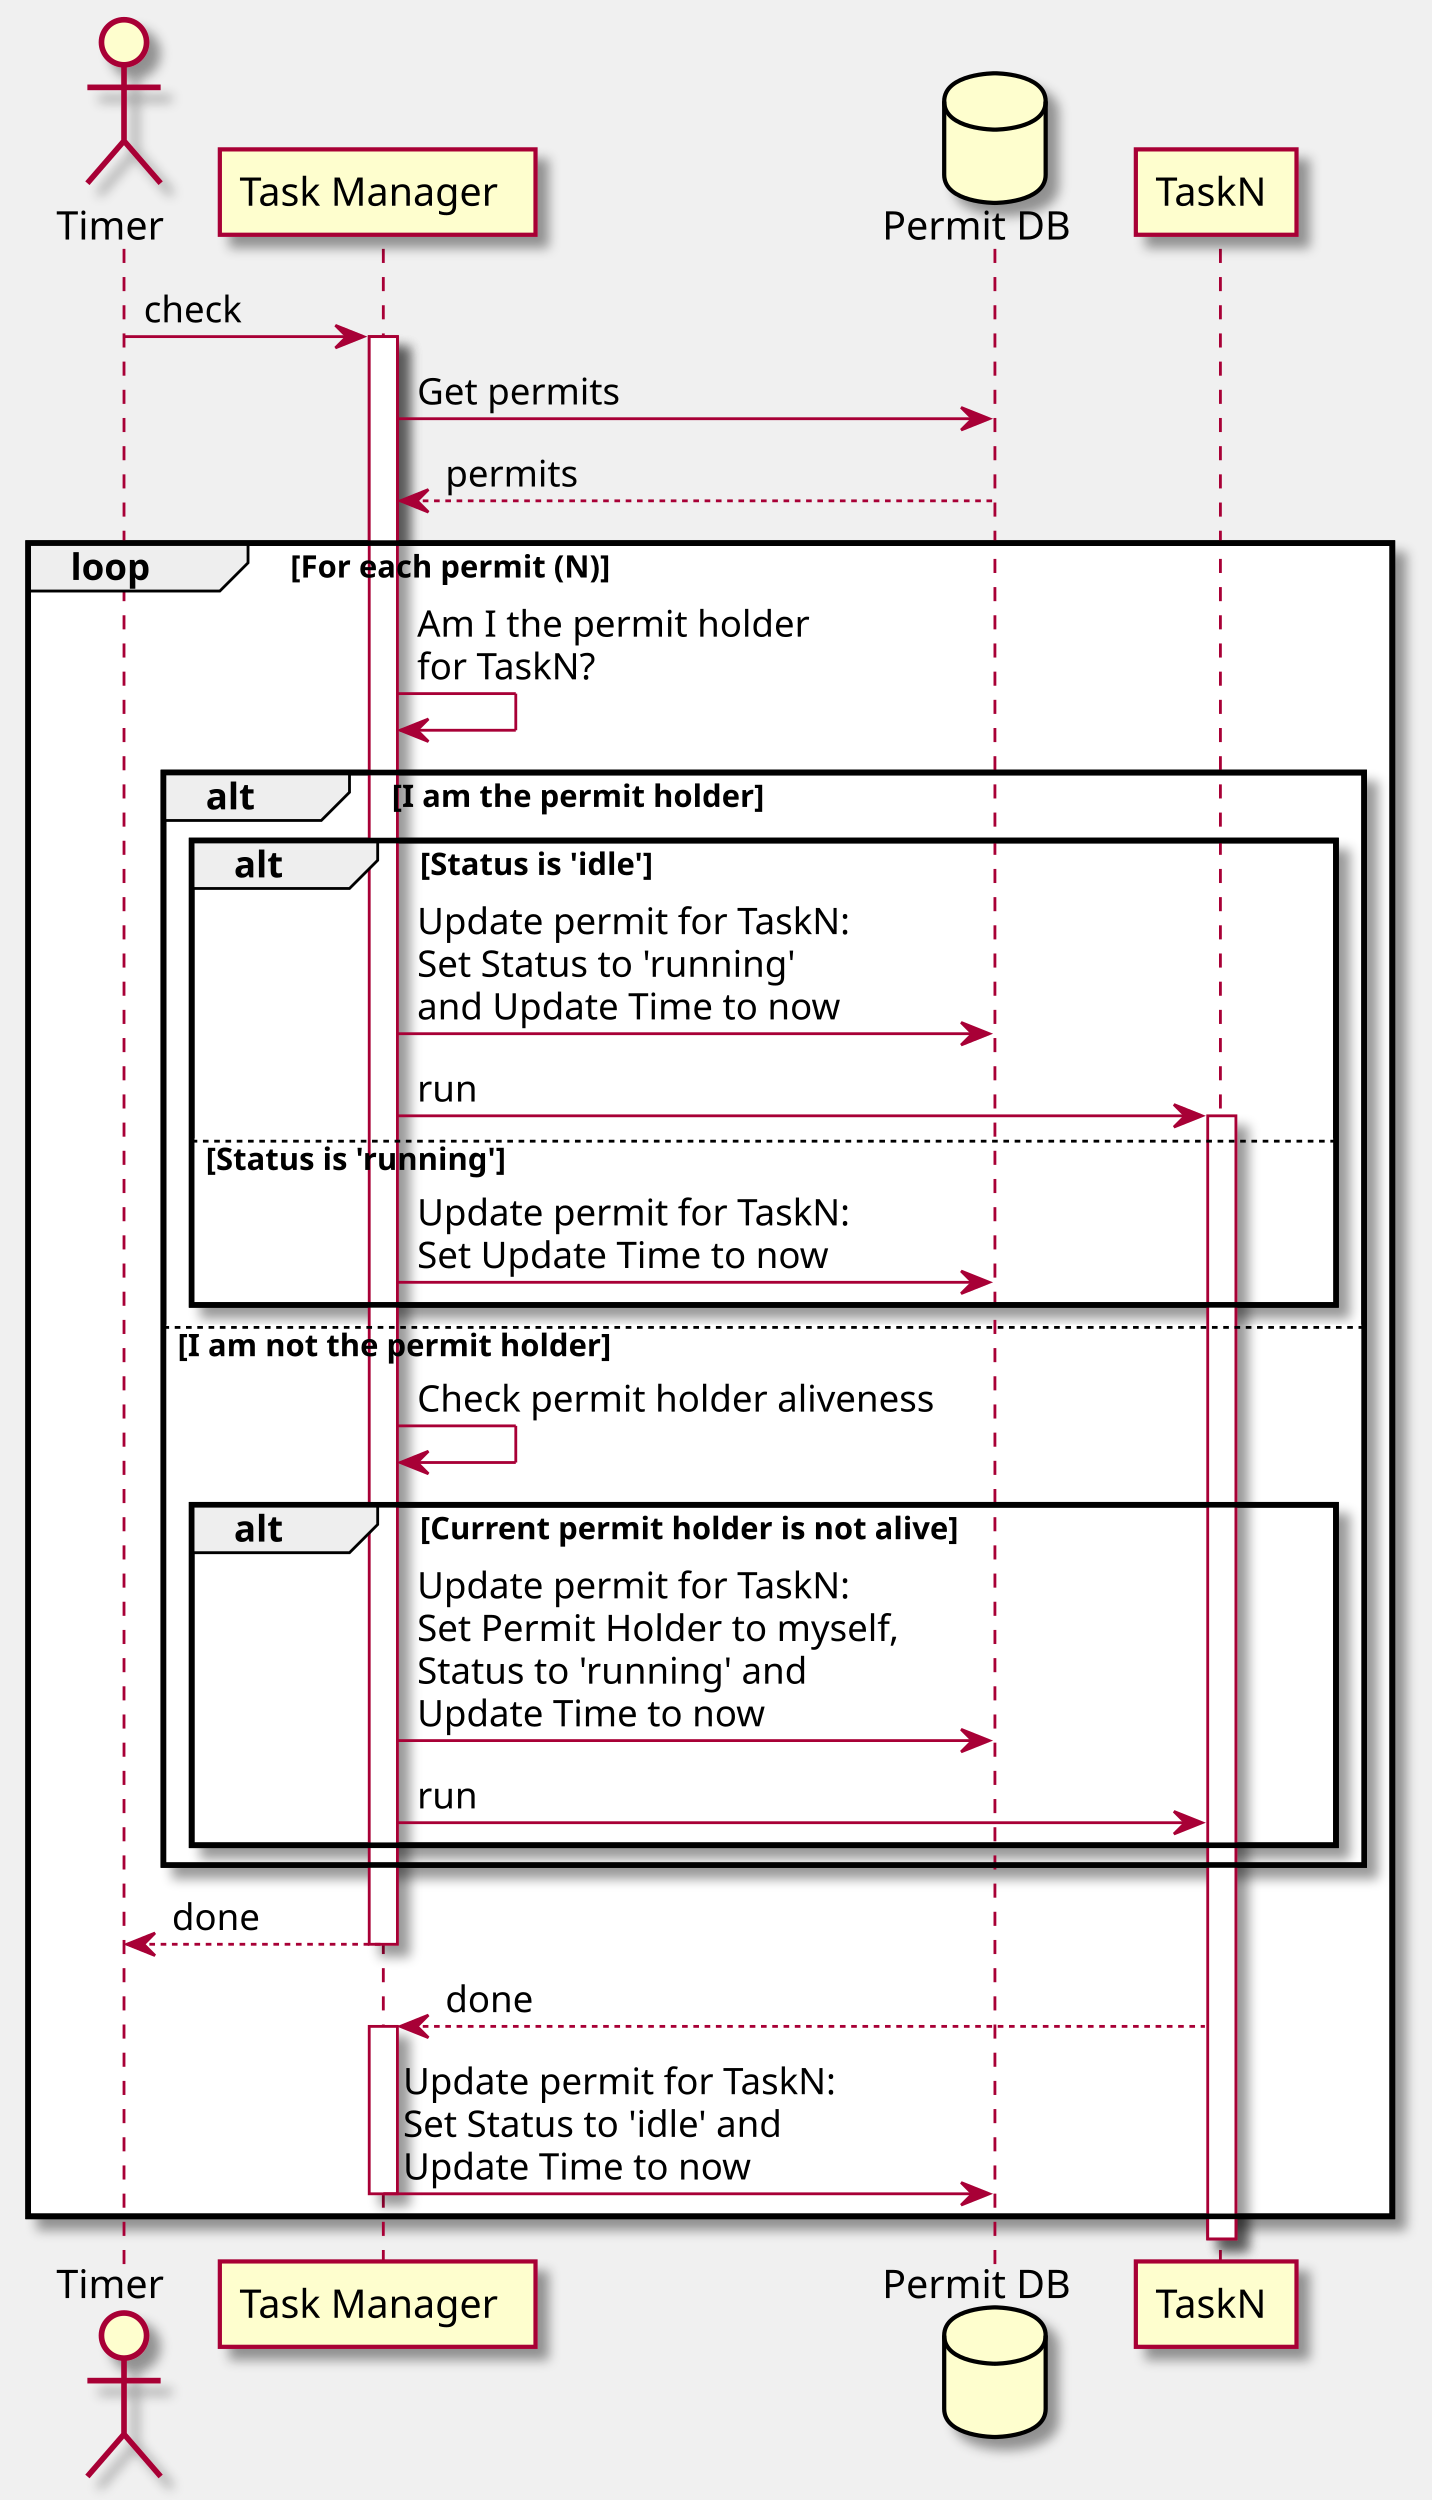
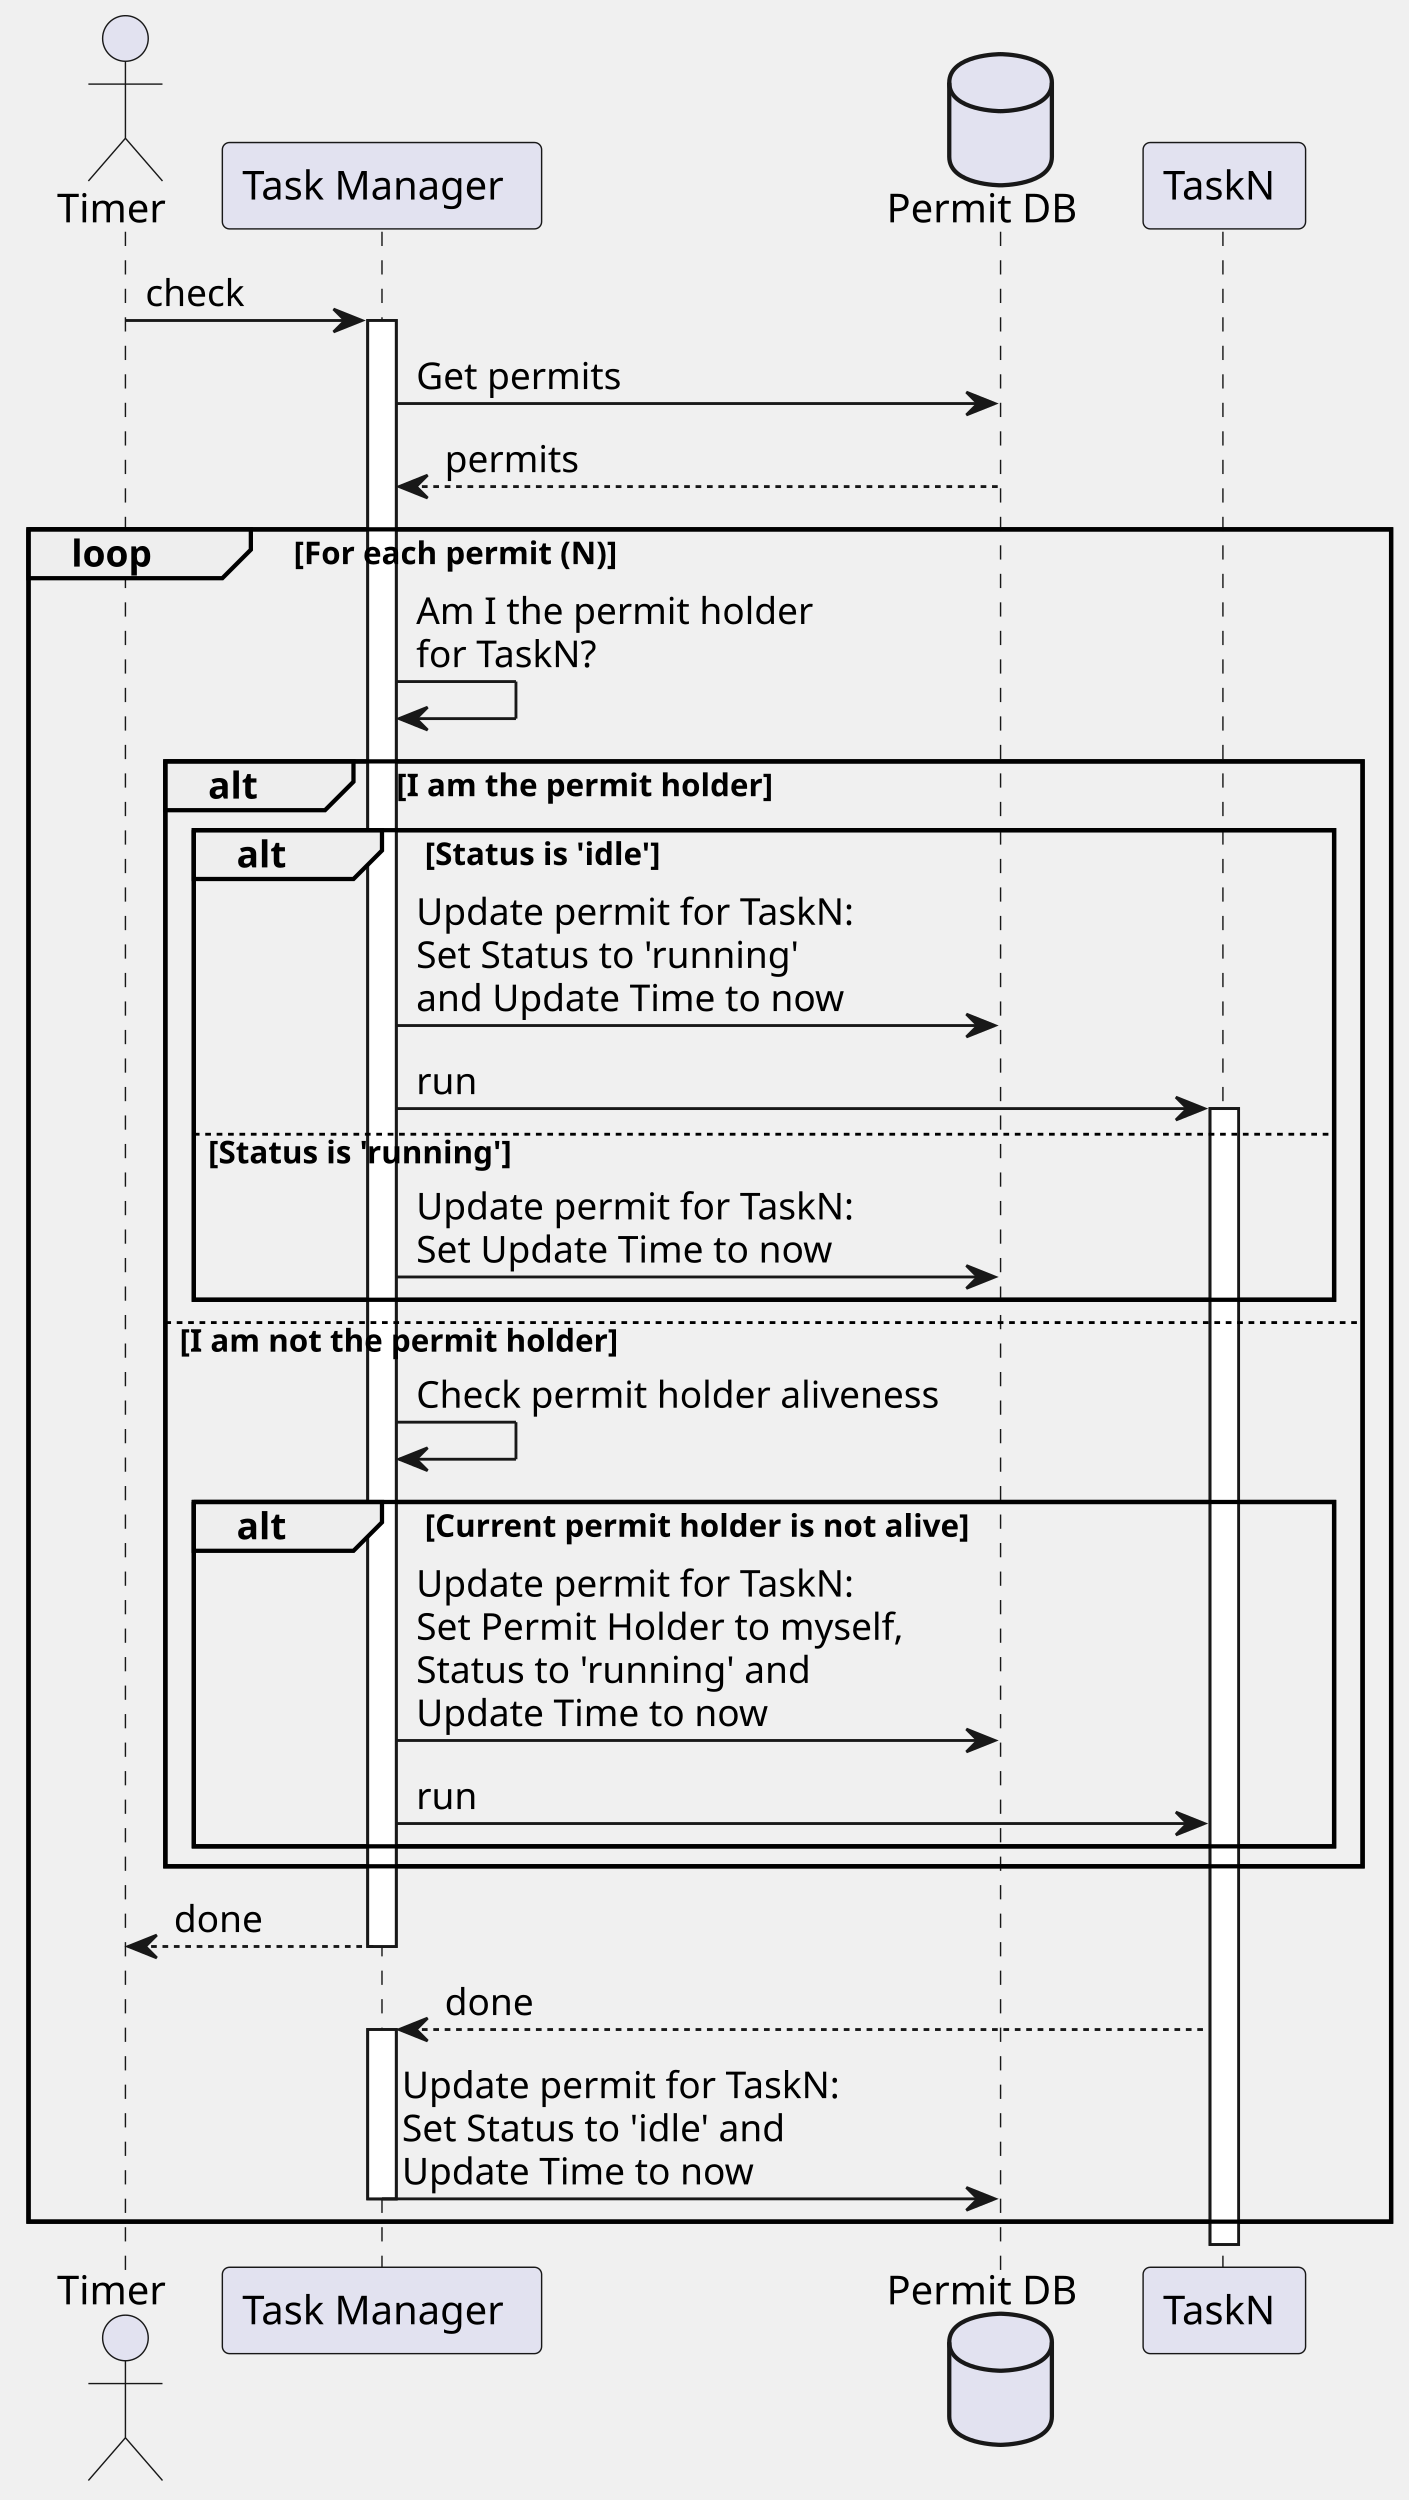
- <svg xmlns="http://www.w3.org/2000/svg" contentScriptType="application/ecmascript" contentStyleType="text/css" height="887px" preserveAspectRatio="none" style="width:508px;height:887px;background:#FFFFFF;" version="1.1" viewBox="0 0 508 887" width="508px" zoomAndPan="magnify">
+ <svg xmlns="http://www.w3.org/2000/svg" contentStyleType="text/css" height="877px" preserveAspectRatio="none" style="width:494px;height:877px;" version="1.1" viewBox="0 0 494 877" width="494px" zoomAndPan="magnify">
  <defs>
-     <filter height="300%" id="f1p6hk9m264p7u" width="300%" x="-1" y="-1">
-       <feGaussianBlur result="blurOut" stdDeviation="2.0" />
-       <feColorMatrix in="blurOut" result="blurOut2" type="matrix" values="0 0 0 0 0 0 0 0 0 0 0 0 0 0 0 0 0 0 .4 0" />
-       <feOffset dx="4.0" dy="4.0" in="blurOut2" result="blurOut3" />
-       <feBlend in="SourceGraphic" in2="blurOut3" mode="normal" />
-     </filter>
+     <style type="text/css">*.f_ffffff_000000 {fill:#ffffff;}*.s_181818_e7e7e7 {stroke:#181818;}*.s_000000_ffffff {stroke:#000000;}*.f_000000_ffffff {fill:#000000;}*.f_181818_e7e7e7 {fill:#181818;}*.f_eeeeee_555555 {fill:#eeeeee;}@media (prefers-color-scheme:dark) {*.f_ffffff_000000 {fill:#000000;}*.s_181818_e7e7e7 {stroke:#e7e7e7;}*.s_000000_ffffff {stroke:#ffffff;}*.f_000000_ffffff {fill:#ffffff;}*.f_181818_e7e7e7 {fill:#e7e7e7;}*.f_eeeeee_555555 {fill:#555555;}}</style>
  </defs>
  <g>
-     <rect fill="#FFFFFF" filter="url(#f1p6hk9m264p7u)" height="570.398" style="stroke:#A80036;stroke-width:1.0;" width="10" x="131" y="119.43" />
-     <rect fill="#FFFFFF" filter="url(#f1p6hk9m264p7u)" height="59.398" style="stroke:#A80036;stroke-width:1.0;" width="10" x="131" y="718.961" />
-     <rect fill="#FFFFFF" filter="url(#f1p6hk9m264p7u)" height="398.469" style="stroke:#A80036;stroke-width:1.0;" width="10" x="428.5" y="395.891" />
-     <rect fill="#FFFFFF" filter="url(#f1p6hk9m264p7u)" height="593.664" style="stroke:#000000;stroke-width:2.0;" width="484" x="10" y="192.695" />
-     <rect fill="#FFFFFF" filter="url(#f1p6hk9m264p7u)" height="387.602" style="stroke:#000000;stroke-width:2.0;" width="426" x="58" y="274.094" />
-     <rect fill="#FFFFFF" filter="url(#f1p6hk9m264p7u)" height="164.734" style="stroke:#000000;stroke-width:2.0;" width="406" x="68" y="298.227" />
-     <rect fill="#FFFFFF" height="59.07" style="stroke:none;stroke-width:1.0;" width="406" x="68" y="403.891" />
-     <rect fill="#FFFFFF" height="191.734" style="stroke:none;stroke-width:1.0;" width="426" x="58" y="469.961" />
-     <rect fill="#FFFFFF" filter="url(#f1p6hk9m264p7u)" height="120.797" style="stroke:#000000;stroke-width:2.0;" width="406" x="68" y="533.898" />
-     <line style="stroke:#A80036;stroke-width:1.0;stroke-dasharray:5.0,5.0;" x1="44" x2="44" y1="88.297" y2="803.359" />
-     <line style="stroke:#A80036;stroke-width:1.0;stroke-dasharray:5.0,5.0;" x1="136" x2="136" y1="88.297" y2="803.359" />
-     <line style="stroke:#A80036;stroke-width:1.0;stroke-dasharray:5.0,5.0;" x1="353" x2="353" y1="88.297" y2="803.359" />
-     <line style="stroke:#A80036;stroke-width:1.0;stroke-dasharray:5.0,5.0;" x1="433" x2="433" y1="88.297" y2="803.359" />
-     <text fill="#000000" font-family="sans-serif" font-size="14" lengthAdjust="spacing" textLength="42" x="20" y="84.995">Timer</text>
-     <ellipse cx="44" cy="15" fill="#FEFECE" filter="url(#f1p6hk9m264p7u)" rx="8" ry="8" style="stroke:#A80036;stroke-width:2.0;" />
-     <path d="M44,23 L44,50 M31,31 L57,31 M44,50 L31,65 M44,50 L57,65 " fill="none" filter="url(#f1p6hk9m264p7u)" style="stroke:#A80036;stroke-width:2.0;" />
-     <text fill="#000000" font-family="sans-serif" font-size="14" lengthAdjust="spacing" textLength="42" x="20" y="815.355">Timer</text>
-     <ellipse cx="44" cy="828.656" fill="#FEFECE" filter="url(#f1p6hk9m264p7u)" rx="8" ry="8" style="stroke:#A80036;stroke-width:2.0;" />
-     <path d="M44,836.656 L44,863.656 M31,844.656 L57,844.656 M44,863.656 L31,878.656 M44,863.656 L57,878.656 " fill="none" filter="url(#f1p6hk9m264p7u)" style="stroke:#A80036;stroke-width:2.0;" />
-     <rect fill="#FEFECE" filter="url(#f1p6hk9m264p7u)" height="30.297" style="stroke:#A80036;stroke-width:1.5;" width="112" x="78" y="53" />
-     <text fill="#000000" font-family="sans-serif" font-size="14" lengthAdjust="spacing" textLength="98" x="85" y="72.995">Task Manager</text>
-     <rect fill="#FEFECE" filter="url(#f1p6hk9m264p7u)" height="30.297" style="stroke:#A80036;stroke-width:1.5;" width="112" x="78" y="802.359" />
-     <text fill="#000000" font-family="sans-serif" font-size="14" lengthAdjust="spacing" textLength="98" x="85" y="822.355">Task Manager</text>
-     <text fill="#000000" font-family="sans-serif" font-size="14" lengthAdjust="spacing" textLength="74" x="313" y="84.995">Permit DB</text>
-     <path d="M335,36 C335,26 353,26 353,26 C353,26 371,26 371,36 L371,62 C371,72 353,72 353,72 C353,72 335,72 335,62 L335,36 " fill="#FEFECE" filter="url(#f1p6hk9m264p7u)" style="stroke:#000000;stroke-width:1.5;" />
-     <path d="M335,36 C335,46 353,46 353,46 C353,46 371,46 371,36 " fill="none" style="stroke:#000000;stroke-width:1.5;" />
-     <text fill="#000000" font-family="sans-serif" font-size="14" lengthAdjust="spacing" textLength="74" x="313" y="815.355">Permit DB</text>
-     <path d="M335,828.656 C335,818.656 353,818.656 353,818.656 C353,818.656 371,818.656 371,828.656 L371,854.656 C371,864.656 353,864.656 353,864.656 C353,864.656 335,864.656 335,854.656 L335,828.656 " fill="#FEFECE" filter="url(#f1p6hk9m264p7u)" style="stroke:#000000;stroke-width:1.5;" />
-     <path d="M335,828.656 C335,838.656 353,838.656 353,838.656 C353,838.656 371,838.656 371,828.656 " fill="none" style="stroke:#000000;stroke-width:1.5;" />
-     <rect fill="#FEFECE" filter="url(#f1p6hk9m264p7u)" height="30.297" style="stroke:#A80036;stroke-width:1.5;" width="57" x="403" y="53" />
-     <text fill="#000000" font-family="sans-serif" font-size="14" lengthAdjust="spacing" textLength="43" x="410" y="72.995">TaskN</text>
-     <rect fill="#FEFECE" filter="url(#f1p6hk9m264p7u)" height="30.297" style="stroke:#A80036;stroke-width:1.5;" width="57" x="403" y="802.359" />
-     <text fill="#000000" font-family="sans-serif" font-size="14" lengthAdjust="spacing" textLength="43" x="410" y="822.355">TaskN</text>
-     <rect fill="#FFFFFF" filter="url(#f1p6hk9m264p7u)" height="570.398" style="stroke:#A80036;stroke-width:1.0;" width="10" x="131" y="119.43" />
-     <rect fill="#FFFFFF" filter="url(#f1p6hk9m264p7u)" height="59.398" style="stroke:#A80036;stroke-width:1.0;" width="10" x="131" y="718.961" />
-     <rect fill="#FFFFFF" filter="url(#f1p6hk9m264p7u)" height="398.469" style="stroke:#A80036;stroke-width:1.0;" width="10" x="428.5" y="395.891" />
-     <polygon fill="#A80036" points="119,115.43,129,119.43,119,123.43,123,119.43" style="stroke:#A80036;stroke-width:1.0;" />
-     <line style="stroke:#A80036;stroke-width:1.0;" x1="44" x2="125" y1="119.43" y2="119.43" />
-     <text fill="#000000" font-family="sans-serif" font-size="13" lengthAdjust="spacing" textLength="37" x="51" y="114.364">check</text>
-     <polygon fill="#A80036" points="341,144.562,351,148.562,341,152.562,345,148.562" style="stroke:#A80036;stroke-width:1.0;" />
-     <line style="stroke:#A80036;stroke-width:1.0;" x1="141" x2="347" y1="148.562" y2="148.562" />
-     <text fill="#000000" font-family="sans-serif" font-size="13" lengthAdjust="spacing" textLength="76" x="148" y="143.497">Get permits</text>
-     <polygon fill="#A80036" points="152,173.695,142,177.695,152,181.695,148,177.695" style="stroke:#A80036;stroke-width:1.0;" />
-     <line style="stroke:#A80036;stroke-width:1.0;stroke-dasharray:2.0,2.0;" x1="146" x2="352" y1="177.695" y2="177.695" />
-     <text fill="#000000" font-family="sans-serif" font-size="13" lengthAdjust="spacing" textLength="49" x="158" y="172.629">permits</text>
-     <path d="M10,192.695 L88,192.695 L88,199.695 L78,209.695 L10,209.695 L10,192.695 " fill="#EEEEEE" style="stroke:#000000;stroke-width:1.0;" />
-     <rect fill="none" height="593.664" style="stroke:#000000;stroke-width:2.0;" width="484" x="10" y="192.695" />
-     <text fill="#000000" font-family="sans-serif" font-size="13" font-weight="bold" lengthAdjust="spacing" textLength="33" x="25" y="205.762">loop</text>
-     <text fill="#000000" font-family="sans-serif" font-size="11" font-weight="bold" lengthAdjust="spacing" textLength="139" x="103" y="204.906">[For each permit (N)]</text>
-     <line style="stroke:#A80036;stroke-width:1.0;" x1="141" x2="183" y1="246.094" y2="246.094" />
-     <line style="stroke:#A80036;stroke-width:1.0;" x1="183" x2="183" y1="246.094" y2="259.094" />
-     <line style="stroke:#A80036;stroke-width:1.0;" x1="142" x2="183" y1="259.094" y2="259.094" />
-     <polygon fill="#A80036" points="152,255.094,142,259.094,152,263.094,148,259.094" style="stroke:#A80036;stroke-width:1.0;" />
-     <text fill="#000000" font-family="sans-serif" font-size="13" lengthAdjust="spacing" textLength="144" x="148" y="225.895">Am I the permit holder</text>
-     <text fill="#000000" font-family="sans-serif" font-size="13" lengthAdjust="spacing" textLength="68" x="148" y="241.028">for TaskN?</text>
-     <path d="M58,274.094 L124,274.094 L124,281.094 L114,291.094 L58,291.094 L58,274.094 " fill="#EEEEEE" style="stroke:#000000;stroke-width:1.0;" />
-     <rect fill="none" height="387.602" style="stroke:#000000;stroke-width:2.0;" width="426" x="58" y="274.094" />
-     <text fill="#000000" font-family="sans-serif" font-size="13" font-weight="bold" lengthAdjust="spacing" textLength="21" x="73" y="287.161">alt</text>
-     <text fill="#000000" font-family="sans-serif" font-size="11" font-weight="bold" lengthAdjust="spacing" textLength="161" x="139" y="286.304">[I am the permit holder]</text>
-     <path d="M68,298.227 L134,298.227 L134,305.227 L124,315.227 L68,315.227 L68,298.227 " fill="#EEEEEE" style="stroke:#000000;stroke-width:1.0;" />
-     <rect fill="none" height="164.734" style="stroke:#000000;stroke-width:2.0;" width="406" x="68" y="298.227" />
-     <text fill="#000000" font-family="sans-serif" font-size="13" font-weight="bold" lengthAdjust="spacing" textLength="21" x="83" y="311.293">alt</text>
-     <text fill="#000000" font-family="sans-serif" font-size="11" font-weight="bold" lengthAdjust="spacing" textLength="104" x="149" y="310.437">[Status is 'idle']</text>
-     <polygon fill="#A80036" points="341,362.758,351,366.758,341,370.758,345,366.758" style="stroke:#A80036;stroke-width:1.0;" />
-     <line style="stroke:#A80036;stroke-width:1.0;" x1="141" x2="347" y1="366.758" y2="366.758" />
-     <text fill="#000000" font-family="sans-serif" font-size="13" lengthAdjust="spacing" textLength="162" x="148" y="331.426">Update permit for TaskN:</text>
-     <text fill="#000000" font-family="sans-serif" font-size="13" lengthAdjust="spacing" textLength="141" x="148" y="346.559">Set Status to 'running'</text>
-     <text fill="#000000" font-family="sans-serif" font-size="13" lengthAdjust="spacing" textLength="158" x="148" y="361.692">and Update Time to now</text>
-     <polygon fill="#A80036" points="416.5,391.891,426.5,395.891,416.5,399.891,420.5,395.891" style="stroke:#A80036;stroke-width:1.0;" />
-     <line style="stroke:#A80036;stroke-width:1.0;" x1="141" x2="422.5" y1="395.891" y2="395.891" />
-     <text fill="#000000" font-family="sans-serif" font-size="13" lengthAdjust="spacing" textLength="21" x="148" y="390.825">run</text>
-     <line style="stroke:#000000;stroke-width:1.0;stroke-dasharray:2.0,2.0;" x1="68" x2="474" y1="404.891" y2="404.891" />
-     <text fill="#000000" font-family="sans-serif" font-size="11" font-weight="bold" lengthAdjust="spacing" textLength="130" x="73" y="415.101">[Status is 'running']</text>
-     <polygon fill="#A80036" points="341,450.961,351,454.961,341,458.961,345,454.961" style="stroke:#A80036;stroke-width:1.0;" />
-     <line style="stroke:#A80036;stroke-width:1.0;" x1="141" x2="347" y1="454.961" y2="454.961" />
-     <text fill="#000000" font-family="sans-serif" font-size="13" lengthAdjust="spacing" textLength="162" x="148" y="434.762">Update permit for TaskN:</text>
-     <text fill="#000000" font-family="sans-serif" font-size="13" lengthAdjust="spacing" textLength="155" x="148" y="449.895">Set Update Time to now</text>
-     <line style="stroke:#000000;stroke-width:1.0;stroke-dasharray:2.0,2.0;" x1="58" x2="484" y1="470.961" y2="470.961" />
-     <text fill="#000000" font-family="sans-serif" font-size="11" font-weight="bold" lengthAdjust="spacing" textLength="189" x="63" y="481.171">[I am not the permit holder]</text>
-     <line style="stroke:#A80036;stroke-width:1.0;" x1="141" x2="183" y1="505.898" y2="505.898" />
-     <line style="stroke:#A80036;stroke-width:1.0;" x1="183" x2="183" y1="505.898" y2="518.898" />
-     <line style="stroke:#A80036;stroke-width:1.0;" x1="142" x2="183" y1="518.898" y2="518.898" />
-     <polygon fill="#A80036" points="152,514.898,142,518.898,152,522.898,148,518.898" style="stroke:#A80036;stroke-width:1.0;" />
-     <text fill="#000000" font-family="sans-serif" font-size="13" lengthAdjust="spacing" textLength="193" x="148" y="500.832">Check permit holder aliveness</text>
-     <path d="M68,533.898 L134,533.898 L134,540.898 L124,550.898 L68,550.898 L68,533.898 " fill="#EEEEEE" style="stroke:#000000;stroke-width:1.0;" />
-     <rect fill="none" height="120.797" style="stroke:#000000;stroke-width:2.0;" width="406" x="68" y="533.898" />
-     <text fill="#000000" font-family="sans-serif" font-size="13" font-weight="bold" lengthAdjust="spacing" textLength="21" x="83" y="546.965">alt</text>
-     <text fill="#000000" font-family="sans-serif" font-size="11" font-weight="bold" lengthAdjust="spacing" textLength="236" x="149" y="546.109">[Current permit holder is not alive]</text>
-     <polygon fill="#A80036" points="341,613.562,351,617.562,341,621.562,345,617.562" style="stroke:#A80036;stroke-width:1.0;" />
-     <line style="stroke:#A80036;stroke-width:1.0;" x1="141" x2="347" y1="617.562" y2="617.562" />
-     <text fill="#000000" font-family="sans-serif" font-size="13" lengthAdjust="spacing" textLength="162" x="148" y="567.098">Update permit for TaskN:</text>
-     <text fill="#000000" font-family="sans-serif" font-size="13" lengthAdjust="spacing" textLength="181" x="148" y="582.231">Set Permit Holder to myself,</text>
-     <text fill="#000000" font-family="sans-serif" font-size="13" lengthAdjust="spacing" textLength="144" x="148" y="597.364">Status to 'running' and</text>
-     <text fill="#000000" font-family="sans-serif" font-size="13" lengthAdjust="spacing" textLength="130" x="148" y="612.497">Update Time to now</text>
-     <polygon fill="#A80036" points="416.5,642.695,426.5,646.695,416.5,650.695,420.5,646.695" style="stroke:#A80036;stroke-width:1.0;" />
-     <line style="stroke:#A80036;stroke-width:1.0;" x1="141" x2="422.5" y1="646.695" y2="646.695" />
-     <text fill="#000000" font-family="sans-serif" font-size="13" lengthAdjust="spacing" textLength="21" x="148" y="641.629">run</text>
-     <polygon fill="#A80036" points="55,685.828,45,689.828,55,693.828,51,689.828" style="stroke:#A80036;stroke-width:1.0;" />
-     <line style="stroke:#A80036;stroke-width:1.0;stroke-dasharray:2.0,2.0;" x1="49" x2="135" y1="689.828" y2="689.828" />
-     <text fill="#000000" font-family="sans-serif" font-size="13" lengthAdjust="spacing" textLength="32" x="61" y="684.762">done</text>
-     <polygon fill="#A80036" points="152,714.961,142,718.961,152,722.961,148,718.961" style="stroke:#A80036;stroke-width:1.0;" />
-     <line style="stroke:#A80036;stroke-width:1.0;stroke-dasharray:2.0,2.0;" x1="146" x2="427.5" y1="718.961" y2="718.961" />
-     <text fill="#000000" font-family="sans-serif" font-size="13" lengthAdjust="spacing" textLength="32" x="158" y="713.895">done</text>
-     <polygon fill="#A80036" points="341,774.359,351,778.359,341,782.359,345,778.359" style="stroke:#A80036;stroke-width:1.0;" />
-     <line style="stroke:#A80036;stroke-width:1.0;" x1="136" x2="347" y1="778.359" y2="778.359" />
-     <text fill="#000000" font-family="sans-serif" font-size="13" lengthAdjust="spacing" textLength="162" x="143" y="743.028">Update permit for TaskN:</text>
-     <text fill="#000000" font-family="sans-serif" font-size="13" lengthAdjust="spacing" textLength="143" x="143" y="758.161">Set Status to 'idle' and</text>
-     <text fill="#000000" font-family="sans-serif" font-size="13" lengthAdjust="spacing" textLength="130" x="143" y="773.293">Update Time to now</text>
+     <rect class="f_ffffff_000000 s_181818_e7e7e7" height="570.398" style="stroke-width:1.0;" width="10" x="129" y="112.43" />
+     <rect class="f_ffffff_000000 s_181818_e7e7e7" height="59.398" style="stroke-width:1.0;" width="10" x="129" y="711.961" />
+     <rect class="f_ffffff_000000 s_181818_e7e7e7" height="398.469" style="stroke-width:1.0;" width="10" x="424.5" y="388.891" />
+     <rect class="s_000000_ffffff" height="593.664" style="stroke-width:1.5;fill:none;" width="478" x="10" y="185.695" />
+     <rect class="s_000000_ffffff" height="387.602" style="stroke-width:1.5;fill:none;" width="420" x="58" y="267.094" />
+     <rect class="s_000000_ffffff" height="164.734" style="stroke-width:1.5;fill:none;" width="400" x="68" y="291.227" />
+     <rect class="s_000000_ffffff" height="120.797" style="stroke-width:1.5;fill:none;" width="400" x="68" y="526.898" />
+     <line class="s_181818_e7e7e7" style="stroke-width:0.5;fill:none;stroke-dasharray:5.0,5.0;" x1="44" x2="44" y1="81.297" y2="796.359" />
+     <line class="s_181818_e7e7e7" style="stroke-width:0.5;fill:none;stroke-dasharray:5.0,5.0;" x1="134" x2="134" y1="81.297" y2="796.359" />
+     <line class="s_181818_e7e7e7" style="stroke-width:0.5;fill:none;stroke-dasharray:5.0,5.0;" x1="351" x2="351" y1="81.297" y2="796.359" />
+     <line class="s_181818_e7e7e7" style="stroke-width:0.5;fill:none;stroke-dasharray:5.0,5.0;" x1="429" x2="429" y1="81.297" y2="796.359" />
+     <text class="f_000000_ffffff" font-family="sans-serif" font-size="14" lengthAdjust="spacing" textLength="42" x="20" y="77.995">Timer</text>
+     <ellipse class="s_181818_e7e7e7" cx="44" cy="13.5" fill="#E2E2F0" rx="8" ry="8" style="stroke-width:0.5;" />
+     <path class="s_181818_e7e7e7" d="M44,21.5 L44,48.5 M31,29.5 L57,29.5 M44,48.5 L31,63.5 M44,48.5 L57,63.5 " fill="none" style="stroke-width:0.5;" />
+     <text class="f_000000_ffffff" font-family="sans-serif" font-size="14" lengthAdjust="spacing" textLength="42" x="20" y="808.355">Timer</text>
+     <ellipse class="s_181818_e7e7e7" cx="44" cy="820.156" fill="#E2E2F0" rx="8" ry="8" style="stroke-width:0.5;" />
+     <path class="s_181818_e7e7e7" d="M44,828.156 L44,855.156 M31,836.156 L57,836.156 M44,855.156 L31,870.156 M44,855.156 L57,870.156 " fill="none" style="stroke-width:0.5;" />
+     <rect class="s_181818_e7e7e7" fill="#E2E2F0" height="30.297" rx="2.5" ry="2.5" style="stroke-width:0.5;" width="112" x="78" y="50" />
+     <text class="f_000000_ffffff" font-family="sans-serif" font-size="14" lengthAdjust="spacing" textLength="98" x="85" y="69.995">Task Manager</text>
+     <rect class="s_181818_e7e7e7" fill="#E2E2F0" height="30.297" rx="2.5" ry="2.5" style="stroke-width:0.5;" width="112" x="78" y="795.359" />
+     <text class="f_000000_ffffff" font-family="sans-serif" font-size="14" lengthAdjust="spacing" textLength="98" x="85" y="815.355">Task Manager</text>
+     <text class="f_000000_ffffff" font-family="sans-serif" font-size="14" lengthAdjust="spacing" textLength="74" x="311" y="77.995">Permit DB</text>
+     <path class="s_181818_e7e7e7" d="M333,29 C333,19 351,19 351,19 C351,19 369,19 369,29 L369,55 C369,65 351,65 351,65 C351,65 333,65 333,55 L333,29 " fill="#E2E2F0" style="stroke-width:1.5;" />
+     <path class="s_181818_e7e7e7" d="M333,29 C333,39 351,39 351,39 C351,39 369,39 369,29 " fill="none" style="stroke-width:1.5;" />
+     <text class="f_000000_ffffff" font-family="sans-serif" font-size="14" lengthAdjust="spacing" textLength="74" x="311" y="808.355">Permit DB</text>
+     <path class="s_181818_e7e7e7" d="M333,821.656 C333,811.656 351,811.656 351,811.656 C351,811.656 369,811.656 369,821.656 L369,847.656 C369,857.656 351,857.656 351,857.656 C351,857.656 333,857.656 333,847.656 L333,821.656 " fill="#E2E2F0" style="stroke-width:1.5;" />
+     <path class="s_181818_e7e7e7" d="M333,821.656 C333,831.656 351,831.656 351,831.656 C351,831.656 369,831.656 369,821.656 " fill="none" style="stroke-width:1.5;" />
+     <rect class="s_181818_e7e7e7" fill="#E2E2F0" height="30.297" rx="2.5" ry="2.5" style="stroke-width:0.5;" width="57" x="401" y="50" />
+     <text class="f_000000_ffffff" font-family="sans-serif" font-size="14" lengthAdjust="spacing" textLength="43" x="408" y="69.995">TaskN</text>
+     <rect class="s_181818_e7e7e7" fill="#E2E2F0" height="30.297" rx="2.5" ry="2.5" style="stroke-width:0.5;" width="57" x="401" y="795.359" />
+     <text class="f_000000_ffffff" font-family="sans-serif" font-size="14" lengthAdjust="spacing" textLength="43" x="408" y="815.355">TaskN</text>
+     <rect class="f_ffffff_000000 s_181818_e7e7e7" height="570.398" style="stroke-width:1.0;" width="10" x="129" y="112.43" />
+     <rect class="f_ffffff_000000 s_181818_e7e7e7" height="59.398" style="stroke-width:1.0;" width="10" x="129" y="711.961" />
+     <rect class="f_ffffff_000000 s_181818_e7e7e7" height="398.469" style="stroke-width:1.0;" width="10" x="424.5" y="388.891" />
+     <polygon class="f_181818_e7e7e7 s_181818_e7e7e7" points="117,108.43,127,112.43,117,116.43,121,112.43" style="stroke-width:1.0;" />
+     <line class="s_181818_e7e7e7" style="stroke-width:1.0;" x1="44" x2="123" y1="112.43" y2="112.43" />
+     <text class="f_000000_ffffff" font-family="sans-serif" font-size="13" lengthAdjust="spacing" textLength="37" x="51" y="107.364">check</text>
+     <polygon class="f_181818_e7e7e7 s_181818_e7e7e7" points="339,137.562,349,141.562,339,145.562,343,141.562" style="stroke-width:1.0;" />
+     <line class="s_181818_e7e7e7" style="stroke-width:1.0;" x1="139" x2="345" y1="141.562" y2="141.562" />
+     <text class="f_000000_ffffff" font-family="sans-serif" font-size="13" lengthAdjust="spacing" textLength="76" x="146" y="136.497">Get permits</text>
+     <polygon class="f_181818_e7e7e7 s_181818_e7e7e7" points="150,166.695,140,170.695,150,174.695,146,170.695" style="stroke-width:1.0;" />
+     <line class="s_181818_e7e7e7" style="stroke-width:1.0;stroke-dasharray:2.0,2.0;" x1="144" x2="350" y1="170.695" y2="170.695" />
+     <text class="f_000000_ffffff" font-family="sans-serif" font-size="13" lengthAdjust="spacing" textLength="49" x="156" y="165.629">permits</text>
+     <path class="f_eeeeee_555555 s_000000_ffffff" d="M10,185.695 L88,185.695 L88,192.828 L78,202.828 L10,202.828 L10,185.695 " style="stroke-width:1.5;" />
+     <rect class="s_000000_ffffff" fill="none" height="593.664" style="stroke-width:1.5;" width="478" x="10" y="185.695" />
+     <text class="f_000000_ffffff" font-family="sans-serif" font-size="13" font-weight="bold" lengthAdjust="spacing" textLength="33" x="25" y="198.762">loop</text>
+     <text class="f_000000_ffffff" font-family="sans-serif" font-size="11" font-weight="bold" lengthAdjust="spacing" textLength="139" x="103" y="197.906">[For each permit (N)]</text>
+     <line class="s_181818_e7e7e7" style="stroke-width:1.0;" x1="139" x2="181" y1="239.094" y2="239.094" />
+     <line class="s_181818_e7e7e7" style="stroke-width:1.0;" x1="181" x2="181" y1="239.094" y2="252.094" />
+     <line class="s_181818_e7e7e7" style="stroke-width:1.0;" x1="140" x2="181" y1="252.094" y2="252.094" />
+     <polygon class="f_181818_e7e7e7 s_181818_e7e7e7" points="150,248.094,140,252.094,150,256.094,146,252.094" style="stroke-width:1.0;" />
+     <text class="f_000000_ffffff" font-family="sans-serif" font-size="13" lengthAdjust="spacing" textLength="144" x="146" y="218.895">Am I the permit holder</text>
+     <text class="f_000000_ffffff" font-family="sans-serif" font-size="13" lengthAdjust="spacing" textLength="68" x="146" y="234.028">for TaskN?</text>
+     <path class="f_eeeeee_555555 s_000000_ffffff" d="M58,267.094 L124,267.094 L124,274.227 L114,284.227 L58,284.227 L58,267.094 " style="stroke-width:1.5;" />
+     <rect class="s_000000_ffffff" fill="none" height="387.602" style="stroke-width:1.5;" width="420" x="58" y="267.094" />
+     <text class="f_000000_ffffff" font-family="sans-serif" font-size="13" font-weight="bold" lengthAdjust="spacing" textLength="21" x="73" y="280.161">alt</text>
+     <text class="f_000000_ffffff" font-family="sans-serif" font-size="11" font-weight="bold" lengthAdjust="spacing" textLength="161" x="139" y="279.304">[I am the permit holder]</text>
+     <path class="f_eeeeee_555555 s_000000_ffffff" d="M68,291.227 L134,291.227 L134,298.359 L124,308.359 L68,308.359 L68,291.227 " style="stroke-width:1.5;" />
+     <rect class="s_000000_ffffff" fill="none" height="164.734" style="stroke-width:1.5;" width="400" x="68" y="291.227" />
+     <text class="f_000000_ffffff" font-family="sans-serif" font-size="13" font-weight="bold" lengthAdjust="spacing" textLength="21" x="83" y="304.293">alt</text>
+     <text class="f_000000_ffffff" font-family="sans-serif" font-size="11" font-weight="bold" lengthAdjust="spacing" textLength="104" x="149" y="303.437">[Status is 'idle']</text>
+     <polygon class="f_181818_e7e7e7 s_181818_e7e7e7" points="339,355.758,349,359.758,339,363.758,343,359.758" style="stroke-width:1.0;" />
+     <line class="s_181818_e7e7e7" style="stroke-width:1.0;" x1="139" x2="345" y1="359.758" y2="359.758" />
+     <text class="f_000000_ffffff" font-family="sans-serif" font-size="13" lengthAdjust="spacing" textLength="162" x="146" y="324.426">Update permit for TaskN:</text>
+     <text class="f_000000_ffffff" font-family="sans-serif" font-size="13" lengthAdjust="spacing" textLength="141" x="146" y="339.559">Set Status to 'running'</text>
+     <text class="f_000000_ffffff" font-family="sans-serif" font-size="13" lengthAdjust="spacing" textLength="158" x="146" y="354.692">and Update Time to now</text>
+     <polygon class="f_181818_e7e7e7 s_181818_e7e7e7" points="412.5,384.891,422.5,388.891,412.5,392.891,416.5,388.891" style="stroke-width:1.0;" />
+     <line class="s_181818_e7e7e7" style="stroke-width:1.0;" x1="139" x2="418.5" y1="388.891" y2="388.891" />
+     <text class="f_000000_ffffff" font-family="sans-serif" font-size="13" lengthAdjust="spacing" textLength="21" x="146" y="383.825">run</text>
+     <line class="s_000000_ffffff" style="stroke-width:1.0;stroke-dasharray:2.0,2.0;" x1="68" x2="468" y1="397.891" y2="397.891" />
+     <text class="f_000000_ffffff" font-family="sans-serif" font-size="11" font-weight="bold" lengthAdjust="spacing" textLength="130" x="73" y="408.101">[Status is 'running']</text>
+     <polygon class="f_181818_e7e7e7 s_181818_e7e7e7" points="339,443.961,349,447.961,339,451.961,343,447.961" style="stroke-width:1.0;" />
+     <line class="s_181818_e7e7e7" style="stroke-width:1.0;" x1="139" x2="345" y1="447.961" y2="447.961" />
+     <text class="f_000000_ffffff" font-family="sans-serif" font-size="13" lengthAdjust="spacing" textLength="162" x="146" y="427.762">Update permit for TaskN:</text>
+     <text class="f_000000_ffffff" font-family="sans-serif" font-size="13" lengthAdjust="spacing" textLength="155" x="146" y="442.895">Set Update Time to now</text>
+     <line class="s_000000_ffffff" style="stroke-width:1.0;stroke-dasharray:2.0,2.0;" x1="58" x2="478" y1="463.961" y2="463.961" />
+     <text class="f_000000_ffffff" font-family="sans-serif" font-size="11" font-weight="bold" lengthAdjust="spacing" textLength="189" x="63" y="474.171">[I am not the permit holder]</text>
+     <line class="s_181818_e7e7e7" style="stroke-width:1.0;" x1="139" x2="181" y1="498.898" y2="498.898" />
+     <line class="s_181818_e7e7e7" style="stroke-width:1.0;" x1="181" x2="181" y1="498.898" y2="511.898" />
+     <line class="s_181818_e7e7e7" style="stroke-width:1.0;" x1="140" x2="181" y1="511.898" y2="511.898" />
+     <polygon class="f_181818_e7e7e7 s_181818_e7e7e7" points="150,507.898,140,511.898,150,515.898,146,511.898" style="stroke-width:1.0;" />
+     <text class="f_000000_ffffff" font-family="sans-serif" font-size="13" lengthAdjust="spacing" textLength="193" x="146" y="493.832">Check permit holder aliveness</text>
+     <path class="f_eeeeee_555555 s_000000_ffffff" d="M68,526.898 L134,526.898 L134,534.031 L124,544.031 L68,544.031 L68,526.898 " style="stroke-width:1.5;" />
+     <rect class="s_000000_ffffff" fill="none" height="120.797" style="stroke-width:1.5;" width="400" x="68" y="526.898" />
+     <text class="f_000000_ffffff" font-family="sans-serif" font-size="13" font-weight="bold" lengthAdjust="spacing" textLength="21" x="83" y="539.965">alt</text>
+     <text class="f_000000_ffffff" font-family="sans-serif" font-size="11" font-weight="bold" lengthAdjust="spacing" textLength="236" x="149" y="539.109">[Current permit holder is not alive]</text>
+     <polygon class="f_181818_e7e7e7 s_181818_e7e7e7" points="339,606.562,349,610.562,339,614.562,343,610.562" style="stroke-width:1.0;" />
+     <line class="s_181818_e7e7e7" style="stroke-width:1.0;" x1="139" x2="345" y1="610.562" y2="610.562" />
+     <text class="f_000000_ffffff" font-family="sans-serif" font-size="13" lengthAdjust="spacing" textLength="162" x="146" y="560.098">Update permit for TaskN:</text>
+     <text class="f_000000_ffffff" font-family="sans-serif" font-size="13" lengthAdjust="spacing" textLength="181" x="146" y="575.231">Set Permit Holder to myself,</text>
+     <text class="f_000000_ffffff" font-family="sans-serif" font-size="13" lengthAdjust="spacing" textLength="144" x="146" y="590.364">Status to 'running' and</text>
+     <text class="f_000000_ffffff" font-family="sans-serif" font-size="13" lengthAdjust="spacing" textLength="130" x="146" y="605.497">Update Time to now</text>
+     <polygon class="f_181818_e7e7e7 s_181818_e7e7e7" points="412.5,635.695,422.5,639.695,412.5,643.695,416.5,639.695" style="stroke-width:1.0;" />
+     <line class="s_181818_e7e7e7" style="stroke-width:1.0;" x1="139" x2="418.5" y1="639.695" y2="639.695" />
+     <text class="f_000000_ffffff" font-family="sans-serif" font-size="13" lengthAdjust="spacing" textLength="21" x="146" y="634.629">run</text>
+     <polygon class="f_181818_e7e7e7 s_181818_e7e7e7" points="55,678.828,45,682.828,55,686.828,51,682.828" style="stroke-width:1.0;" />
+     <line class="s_181818_e7e7e7" style="stroke-width:1.0;stroke-dasharray:2.0,2.0;" x1="49" x2="133" y1="682.828" y2="682.828" />
+     <text class="f_000000_ffffff" font-family="sans-serif" font-size="13" lengthAdjust="spacing" textLength="32" x="61" y="677.762">done</text>
+     <polygon class="f_181818_e7e7e7 s_181818_e7e7e7" points="150,707.961,140,711.961,150,715.961,146,711.961" style="stroke-width:1.0;" />
+     <line class="s_181818_e7e7e7" style="stroke-width:1.0;stroke-dasharray:2.0,2.0;" x1="144" x2="423.5" y1="711.961" y2="711.961" />
+     <text class="f_000000_ffffff" font-family="sans-serif" font-size="13" lengthAdjust="spacing" textLength="32" x="156" y="706.895">done</text>
+     <polygon class="f_181818_e7e7e7 s_181818_e7e7e7" points="339,767.359,349,771.359,339,775.359,343,771.359" style="stroke-width:1.0;" />
+     <line class="s_181818_e7e7e7" style="stroke-width:1.0;" x1="134" x2="345" y1="771.359" y2="771.359" />
+     <text class="f_000000_ffffff" font-family="sans-serif" font-size="13" lengthAdjust="spacing" textLength="162" x="141" y="736.028">Update permit for TaskN:</text>
+     <text class="f_000000_ffffff" font-family="sans-serif" font-size="13" lengthAdjust="spacing" textLength="143" x="141" y="751.161">Set Status to 'idle' and</text>
+     <text class="f_000000_ffffff" font-family="sans-serif" font-size="13" lengthAdjust="spacing" textLength="130" x="141" y="766.293">Update Time to now</text>
  </g>
</svg>
